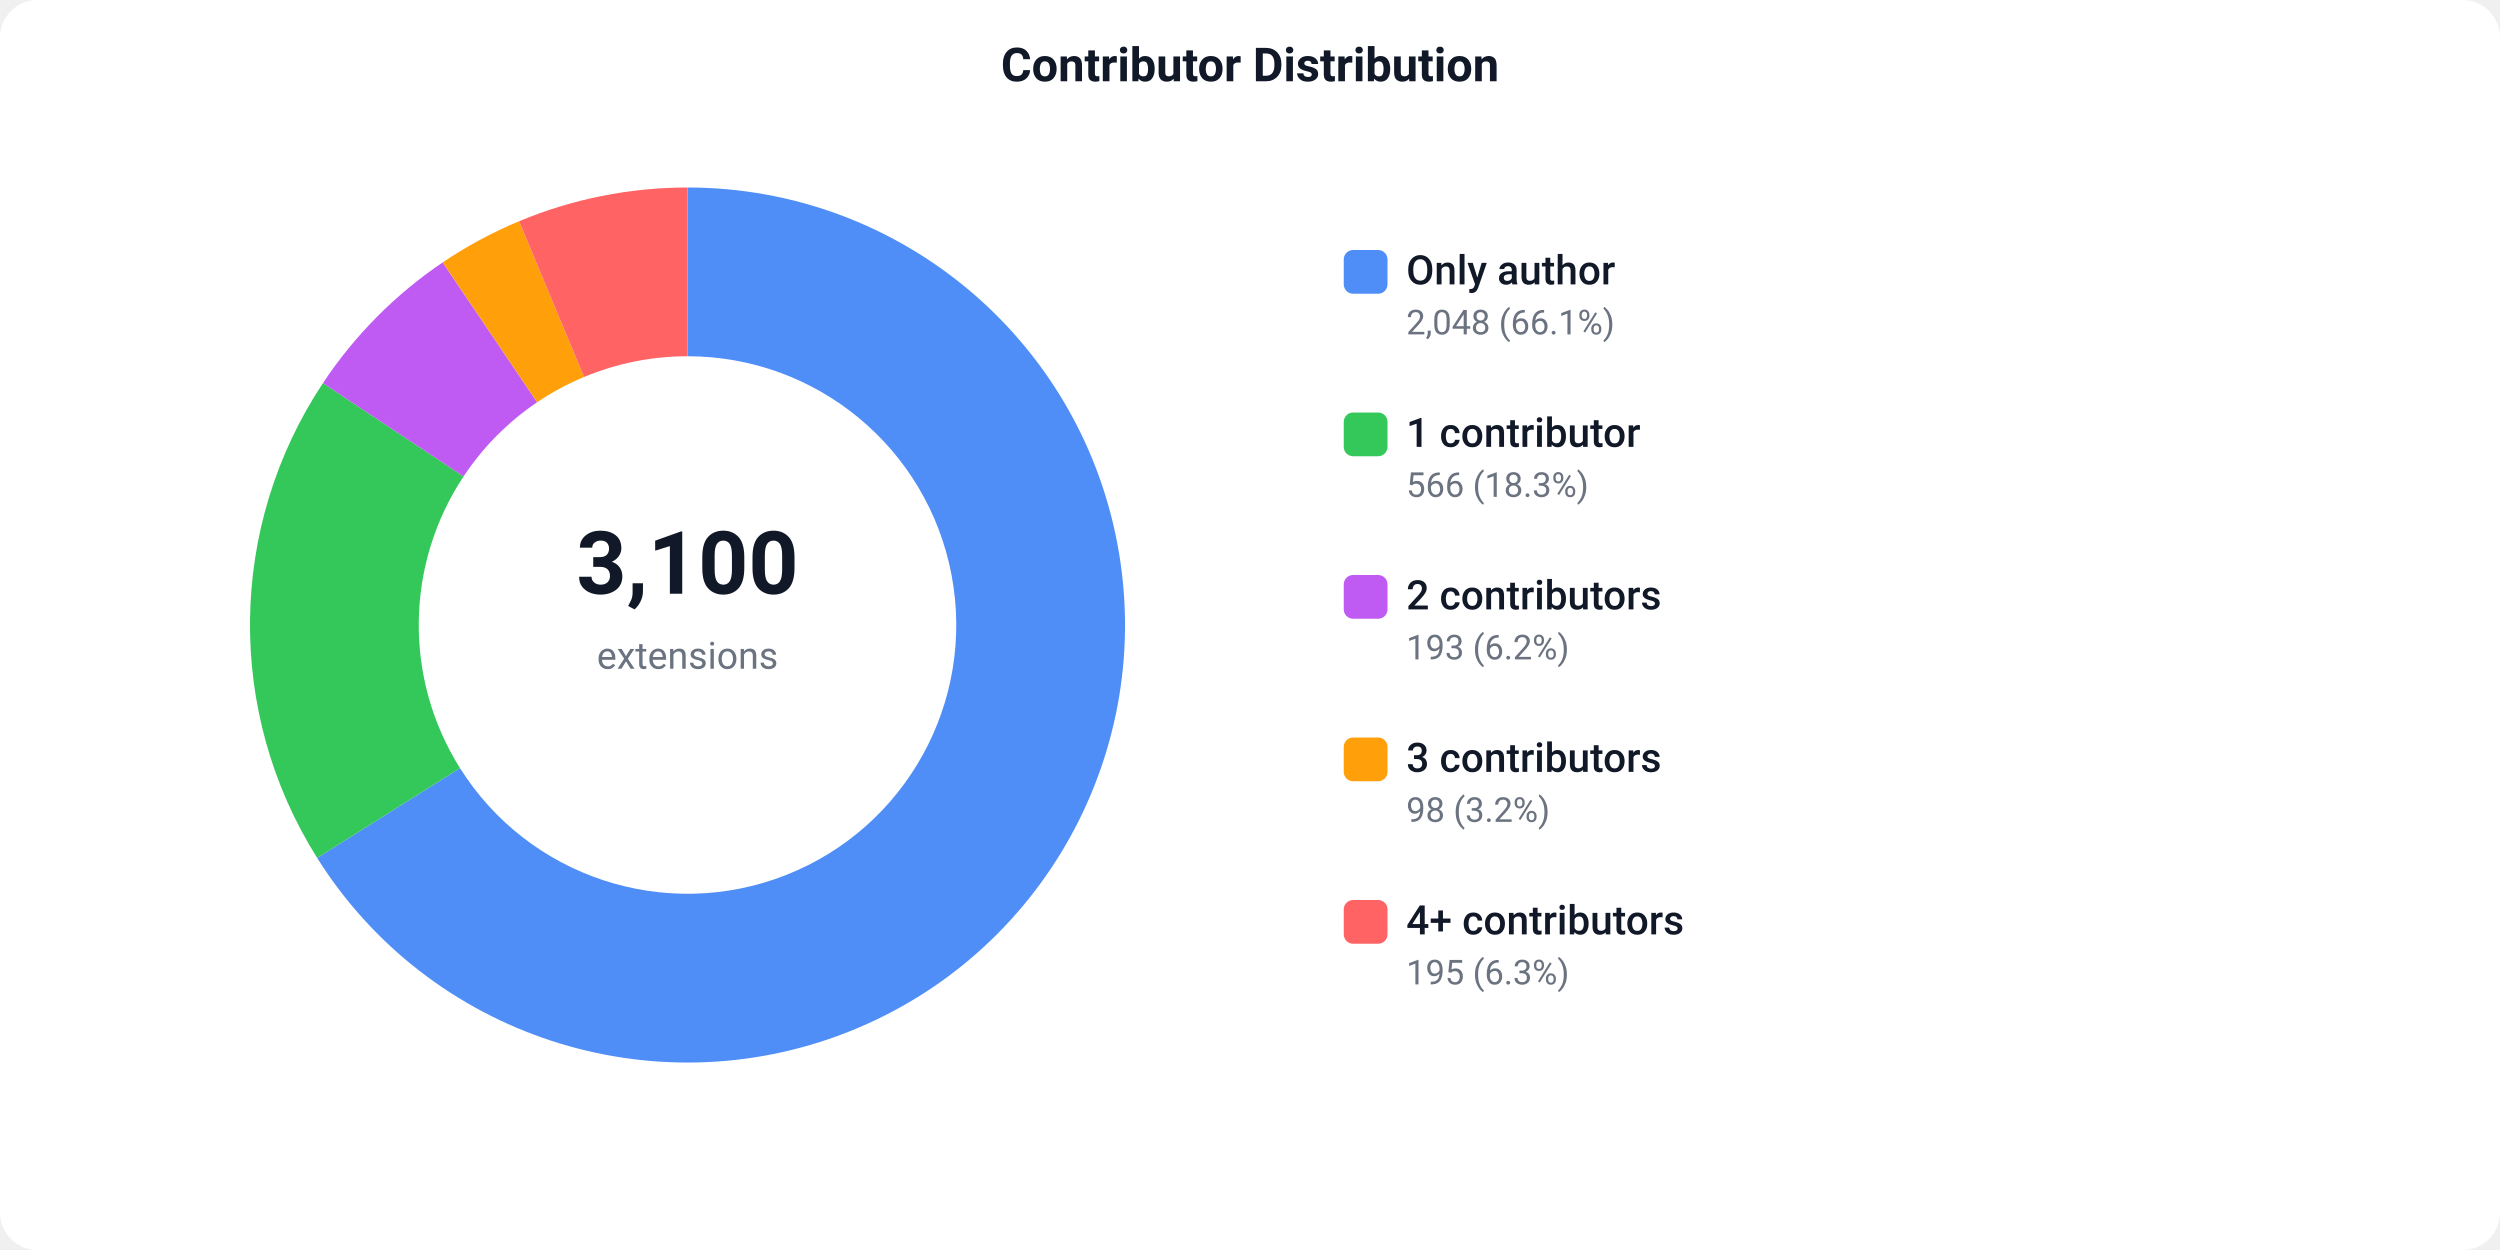
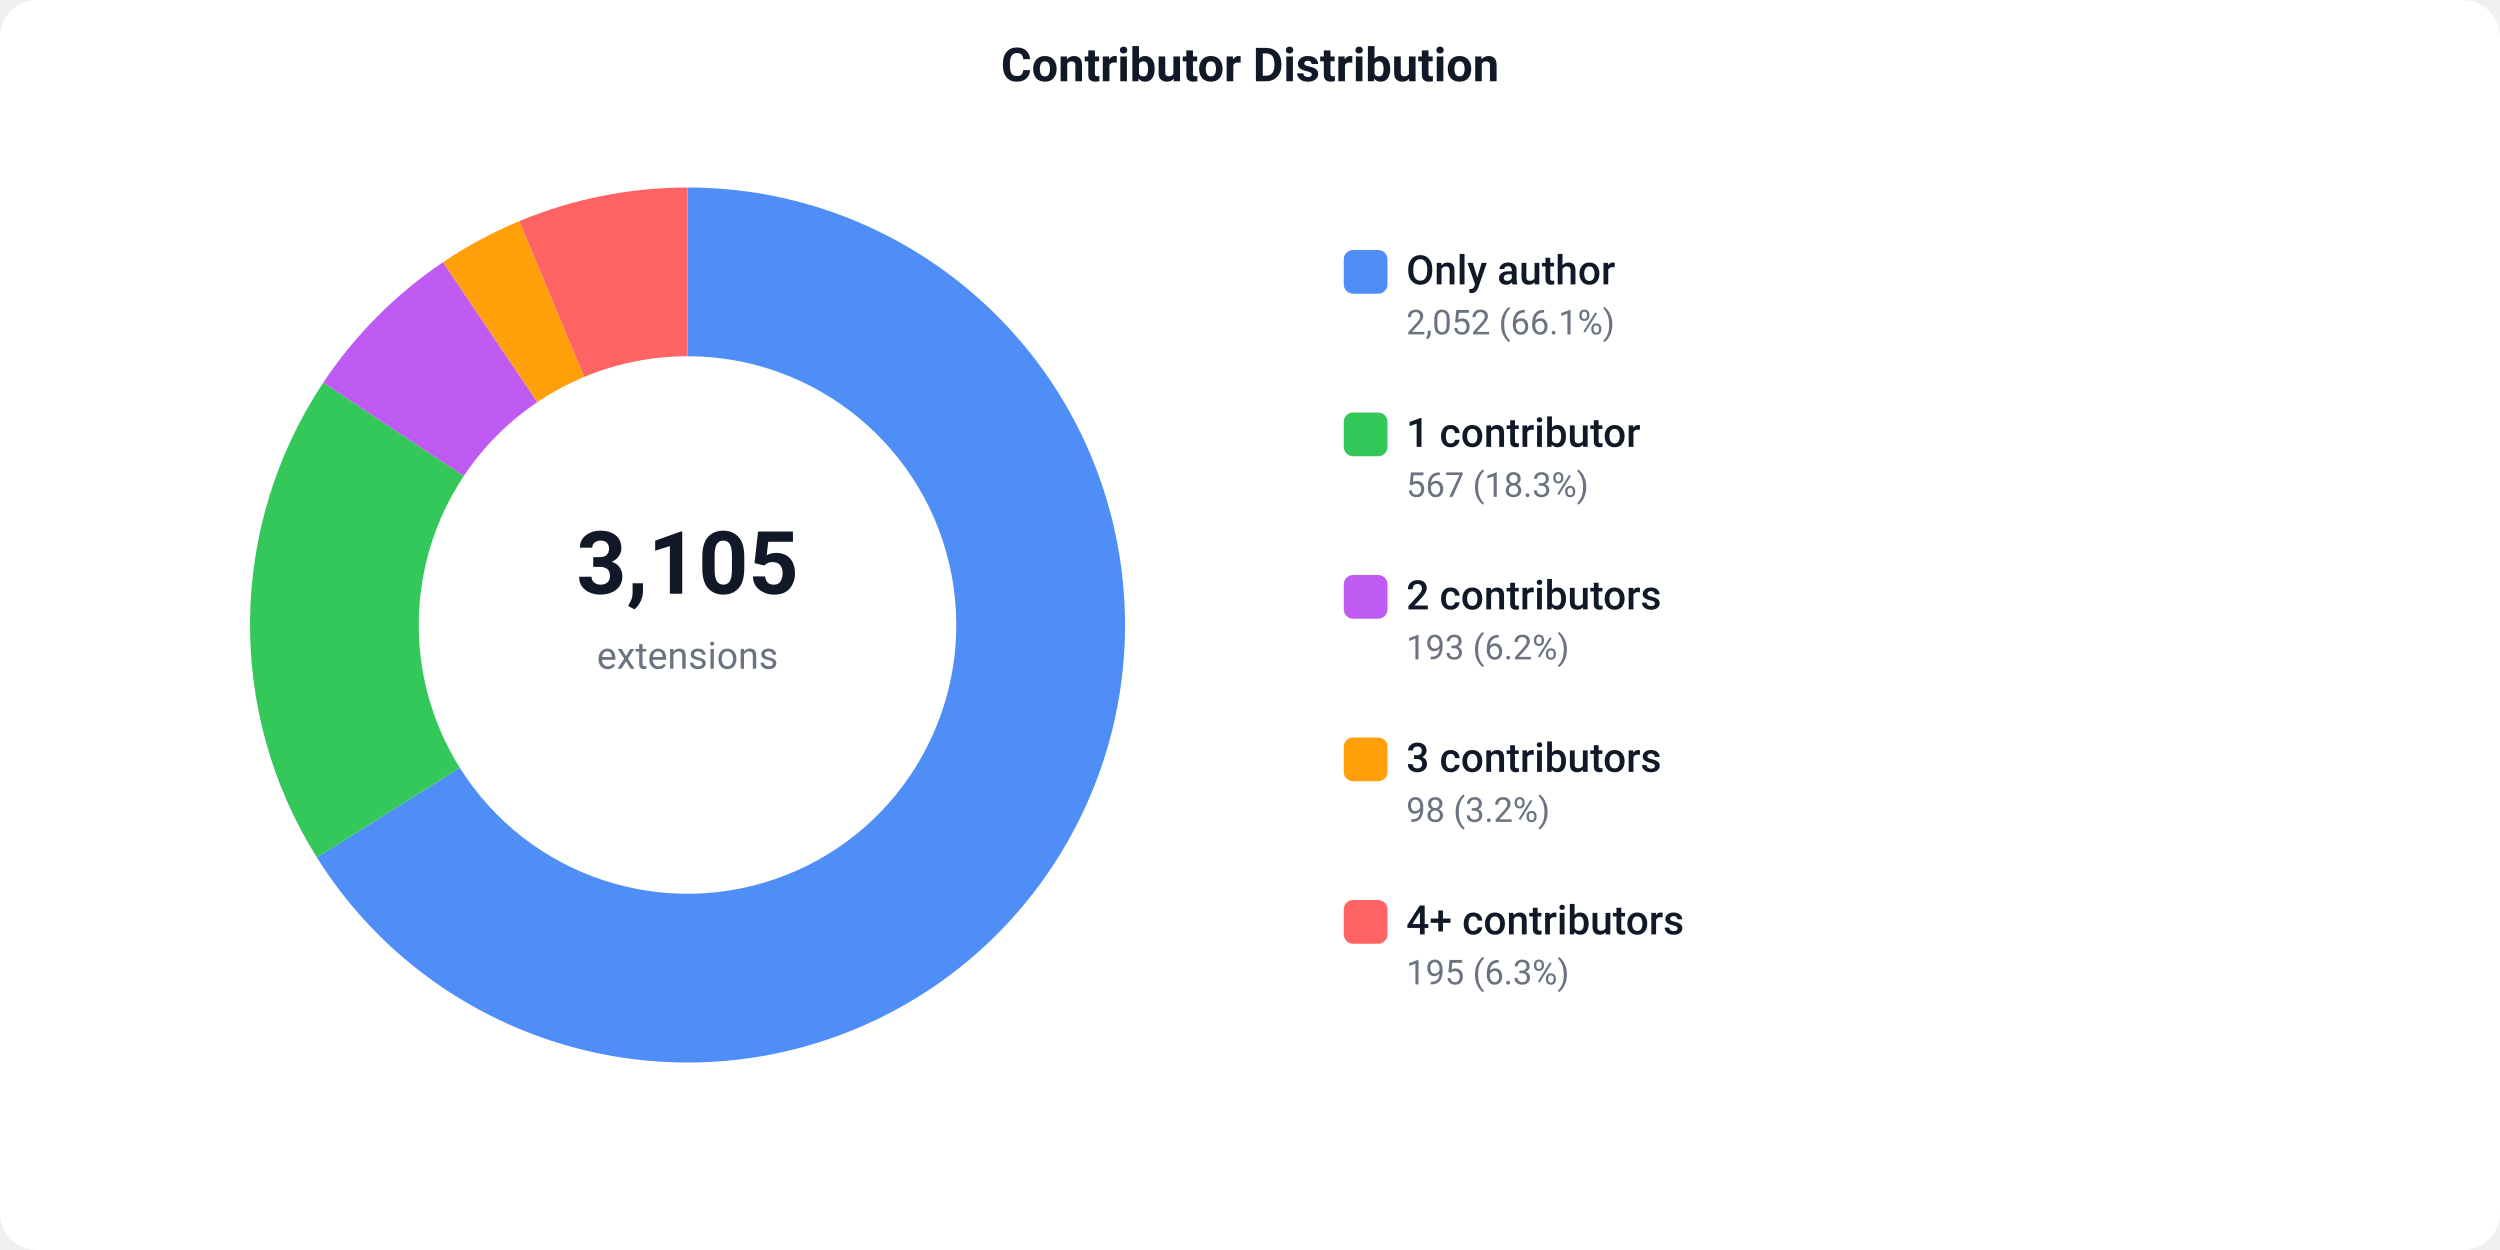
<svg xmlns="http://www.w3.org/2000/svg" width="800" height="400" viewBox="0 0 800 400">
  <defs>
    <style>text { font-family: -apple-system, BlinkMacSystemFont, 'Segoe UI', Roboto, sans-serif; }</style>
  </defs>
  <rect width="800" height="400" fill="#ffffff" rx="12" />
  <text x="400" y="26" text-anchor="middle" font-size="15" font-weight="600" fill="#111827">Contributor Distribution</text>
-   <path d="M 220.00 60.00 A 140 140 0 1 1 101.49 274.54 L 147.20 245.79 A 86 86 0 1 0 220.00 114.00 Z" fill="#4F8EF7" />
-   <path d="M 101.49 274.54 A 140 140 0 0 1 103.34 122.60 L 148.34 152.46 A 86 86 0 0 0 147.20 245.79 Z" fill="#34C759" />
-   <path d="M 103.34 122.60 A 140 140 0 0 1 141.66 83.97 L 171.88 128.72 A 86 86 0 0 0 148.34 152.46 Z" fill="#BF5AF2" />
-   <path d="M 141.66 83.97 A 140 140 0 0 1 166.10 70.79 L 186.89 120.63 A 86 86 0 0 0 171.88 128.72 Z" fill="#FF9F0A" />
-   <path d="M 166.10 70.79 A 140 140 0 0 1 220.00 60.00 L 220.00 114.00 A 86 86 0 0 0 186.89 120.63 Z" fill="#FF6363" />
-   <text x="220" y="190" text-anchor="middle" font-size="28" font-weight="700" fill="#111827">3,100</text>
+   <path d="M 220.00 60.00 A 140 140 0 1 1 101.39 274.37 L 147.14 245.68 A 86 86 0 1 0 220.00 114.00 Z" fill="#4F8EF7" />
+   <path d="M 101.39 274.37 A 140 140 0 0 1 103.46 122.42 L 148.41 152.34 A 86 86 0 0 0 147.14 245.68 Z" fill="#34C759" />
+   <path d="M 103.46 122.42 A 140 140 0 0 1 141.77 83.90 L 171.95 128.68 A 86 86 0 0 0 148.41 152.34 Z" fill="#BF5AF2" />
+   <path d="M 141.77 83.90 A 140 140 0 0 1 166.18 70.76 L 186.94 120.61 A 86 86 0 0 0 171.95 128.68 Z" fill="#FF9F0A" />
+   <path d="M 166.18 70.76 A 140 140 0 0 1 220.00 60.00 L 220.00 114.00 A 86 86 0 0 0 186.94 120.61 Z" fill="#FF6363" />
+   <text x="220" y="190" text-anchor="middle" font-size="28" font-weight="700" fill="#111827">3,105</text>
  <text x="220" y="214" text-anchor="middle" font-size="12" fill="#6b7280">extensions</text>
  <rect x="430" y="80" width="14" height="14" fill="#4F8EF7" rx="3" />
  <text x="450" y="91" font-size="13" font-weight="500" fill="#111827">Only author</text>
-   <text x="450" y="107" font-size="11" fill="#6b7280">2,048 (66.1%)</text>
+   <text x="450" y="107" font-size="11" fill="#6b7280">2,052 (66.1%)</text>
  <rect x="430" y="132" width="14" height="14" fill="#34C759" rx="3" />
  <text x="450" y="143" font-size="13" font-weight="500" fill="#111827">1 contributor</text>
-   <text x="450" y="159" font-size="11" fill="#6b7280">566 (18.3%)</text>
+   <text x="450" y="159" font-size="11" fill="#6b7280">567 (18.3%)</text>
  <rect x="430" y="184" width="14" height="14" fill="#BF5AF2" rx="3" />
  <text x="450" y="195" font-size="13" font-weight="500" fill="#111827">2 contributors</text>
  <text x="450" y="211" font-size="11" fill="#6b7280">193 (6.2%)</text>
  <rect x="430" y="236" width="14" height="14" fill="#FF9F0A" rx="3" />
  <text x="450" y="247" font-size="13" font-weight="500" fill="#111827">3 contributors</text>
  <text x="450" y="263" font-size="11" fill="#6b7280">98 (3.2%)</text>
  <rect x="430" y="288" width="14" height="14" fill="#FF6363" rx="3" />
  <text x="450" y="299" font-size="13" font-weight="500" fill="#111827">4+ contributors</text>
  <text x="450" y="315" font-size="11" fill="#6b7280">195 (6.3%)</text>
</svg>
